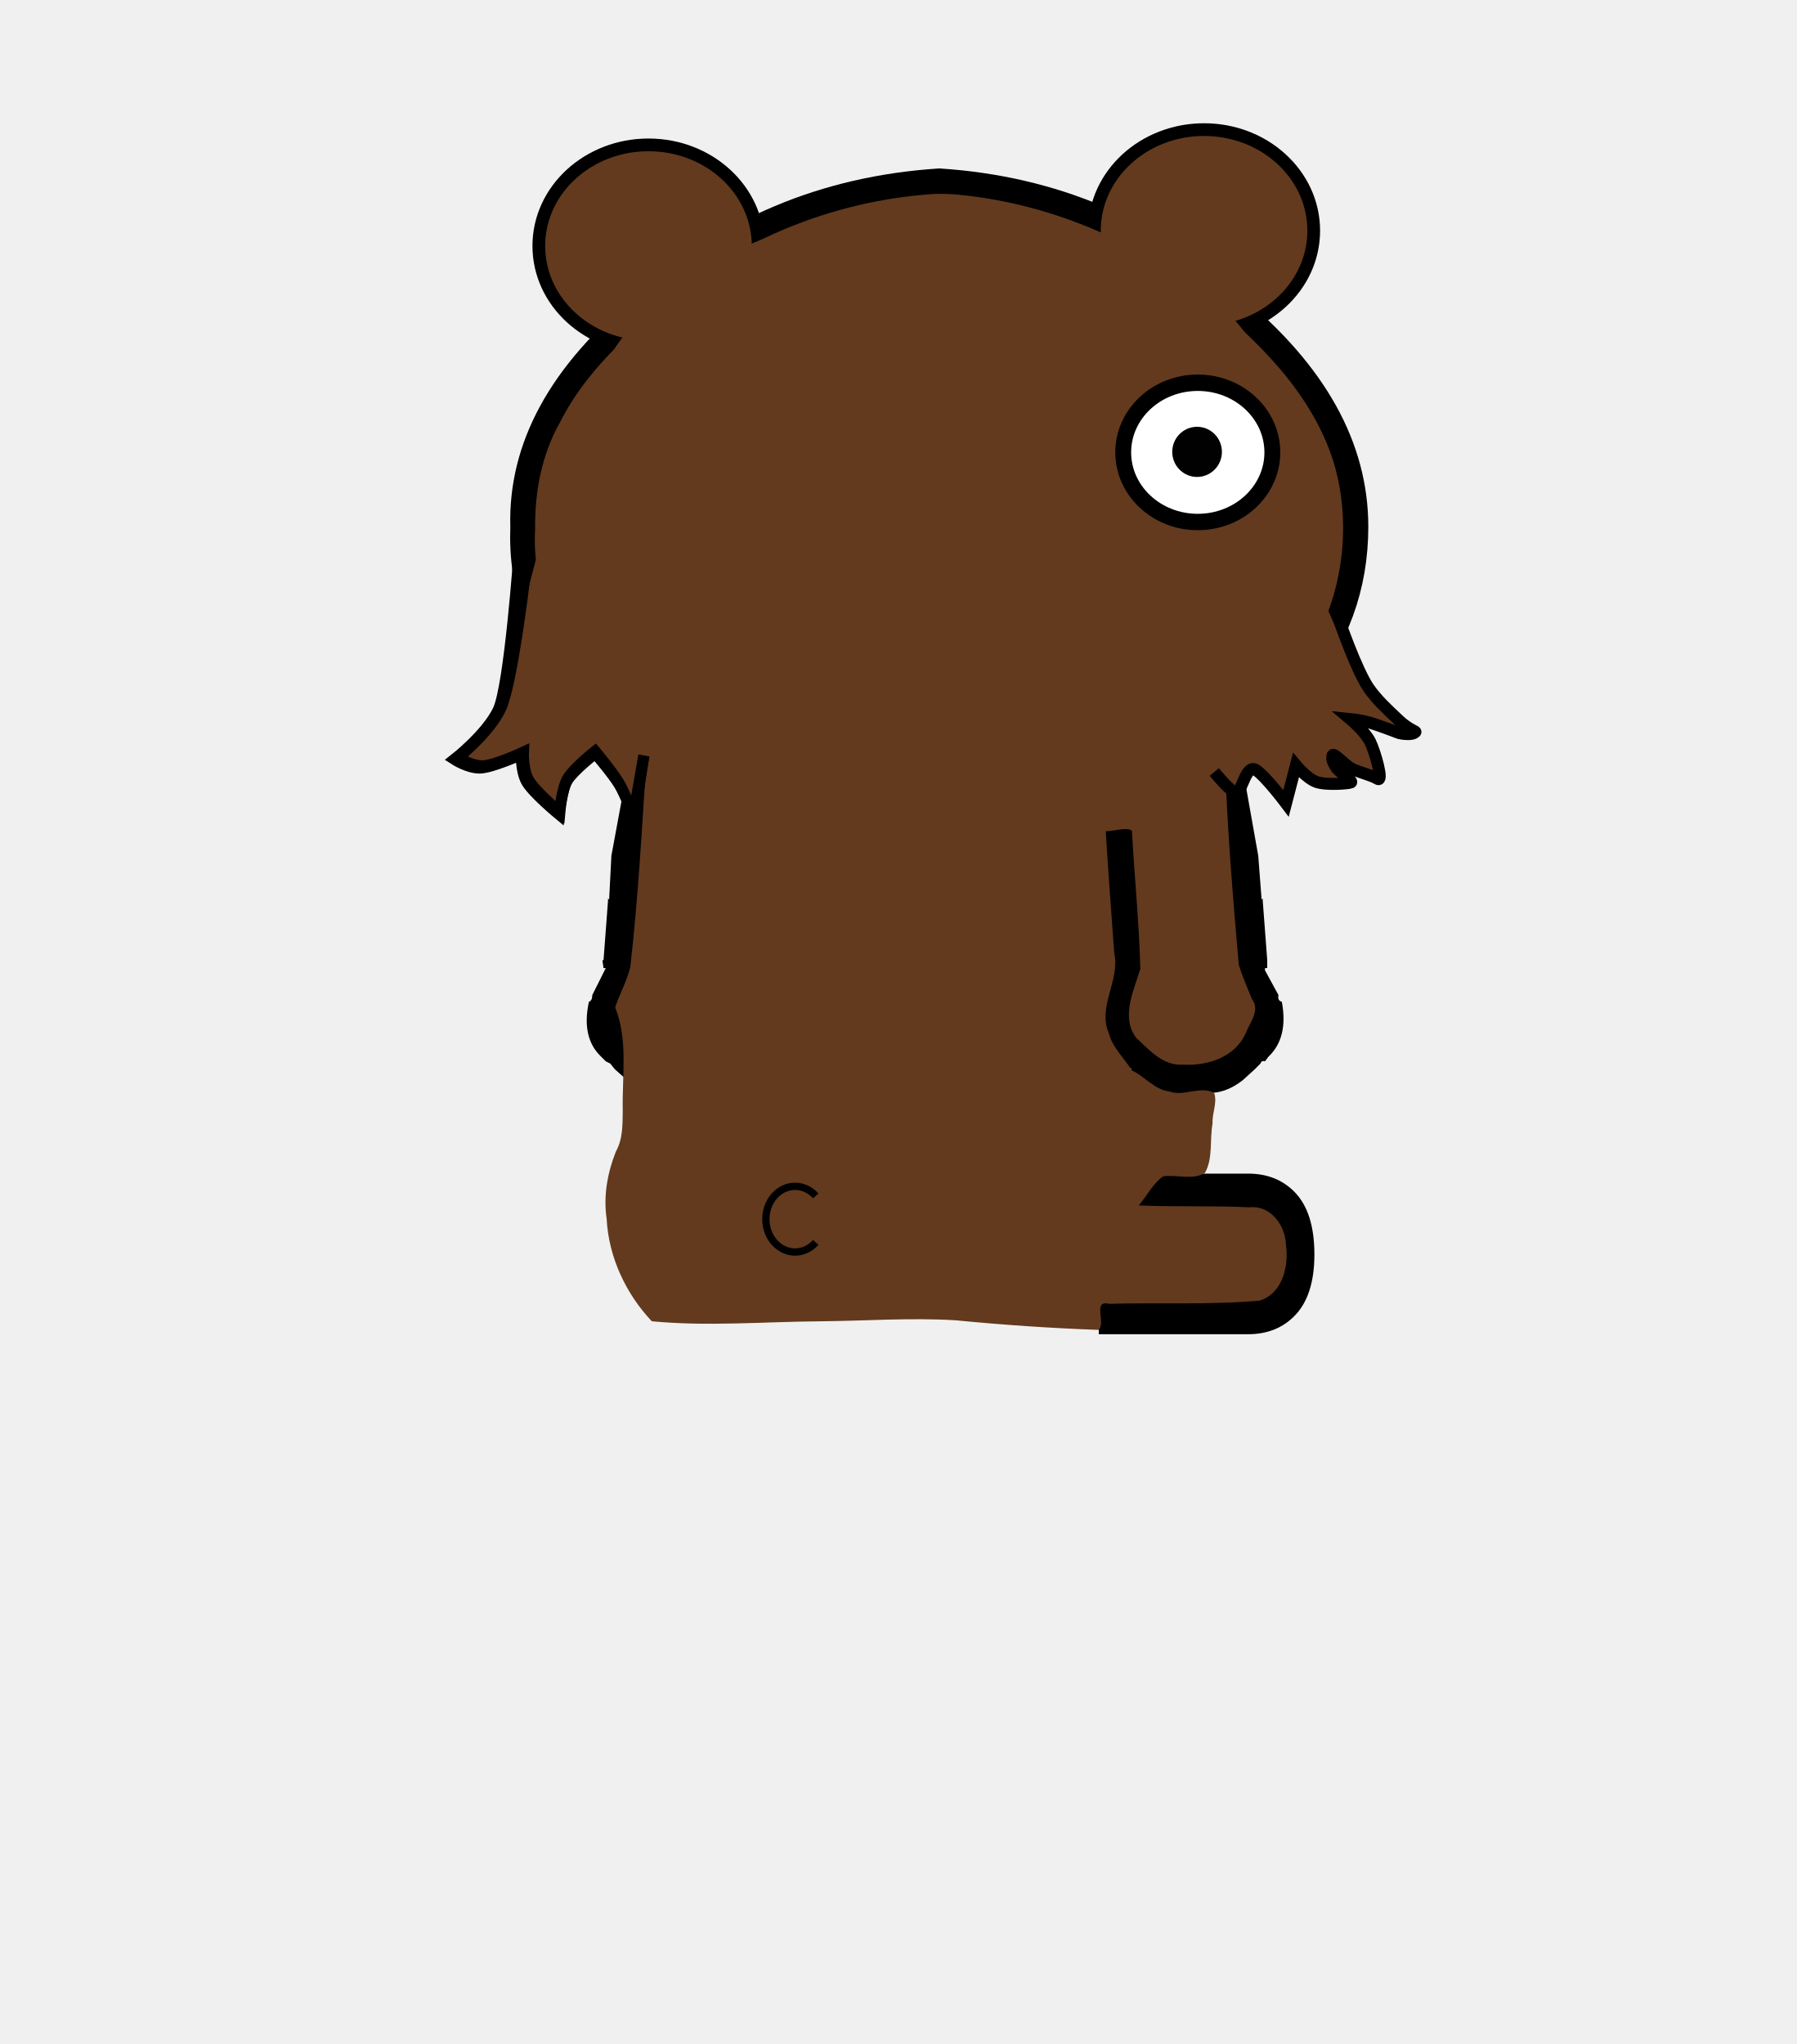
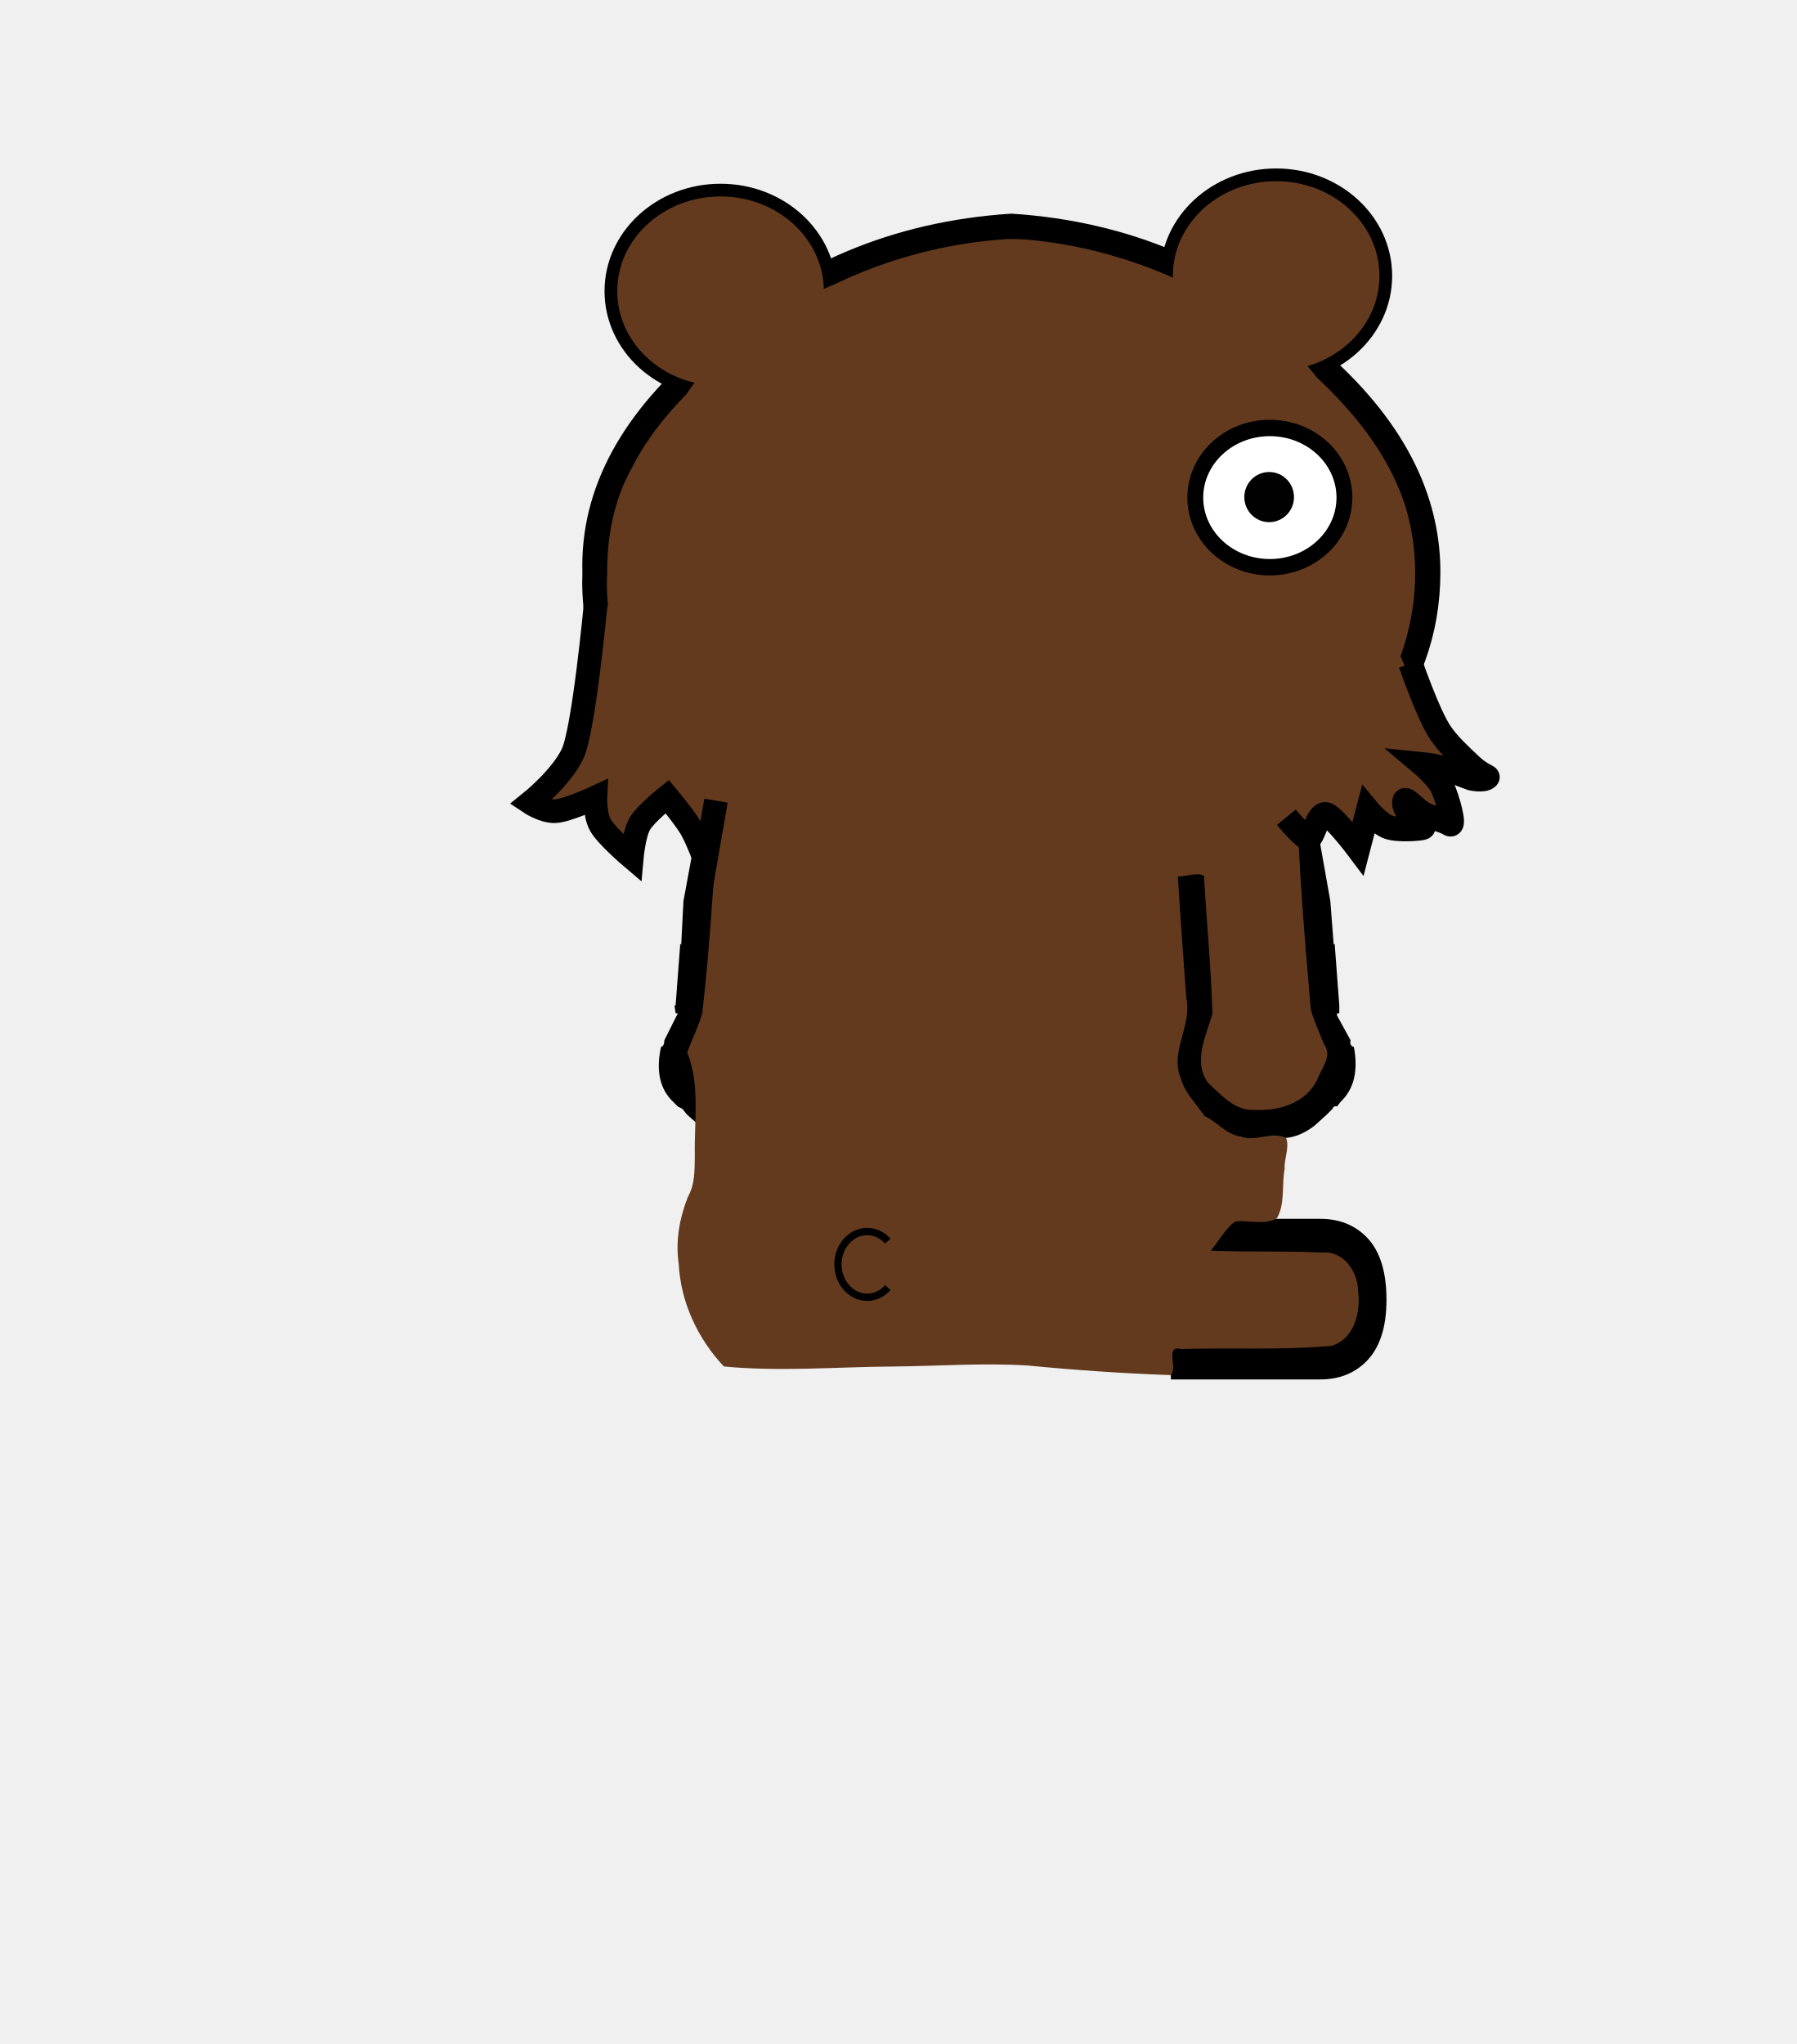
<svg xmlns="http://www.w3.org/2000/svg" xmlns:xlink="http://www.w3.org/1999/xlink" height="182" width="160" version="1.1" id="svg6">
  <defs id="defs3">
    <g id="a">
      <path d="M-15.5-41.55q-2.65-3.1-2.5-7.1-.15-5.3 5.35-9.8Q-7.15-63.5.5-64q7.6.5 13.05 5.55 5.45 4.5 5.45 9.8 0 4-2.6 7.1h.1-.05L13.9-38.5l-.05-.1-.8.05.65 9.65h.15l.25.75.2.5.2.4-.15.45-.3.75-.2.35q-.6.55-1.1.75l-.15.1h-.5q-1.6.3-2.1-.6-1.15-.45-.95-1.9l.4-1.4v-.05l.15-.05-.45-6.45-1.35.1.45 6.3-.5 2q.25 1.65 1.3 2.4-.25.35.15.15 1.1 1.35 3.05.85l.25.05h.2l-.05.45h-.05l-.25 2.95h-.05l-.05.2h-1.9l-1.2 1.55h5.05q.7 0 1.15.4.55.55.55 1.65 0 1.05-.55 1.6-.45.45-1.15.45H7.6v1.2l-6.65-.45-.05-.1-11.55.3-1.6-.15q-1.6-1.8-1.9-3.85l-.1-1.2.05-.95.55-1.85h.1v-.55l.15-.15v-1.35h-.05l-.05-.8v-2.05l-.2-.65-.15-.45.15-.4.25-.5.25-.75h.1l.7-9.65-.85-.05-.4-.05v-.15l-2.05-2.75h.2M-13.8-22l.05.1-.05-.1m3.75-6.45-.05-.05v.05h.05" fill="#fff" fill-rule="evenodd" transform="translate(18.6 64.6)" id="path1" />
      <path d="m13.9-38.5.8 4.5.15 1.95.05-.05v.1l.2 2.65v.35H15v.1l.6 1.1q-.05.25.15.3.3 1.6-.6 2.45l-.15.2q-.15-.05-.2.1l-.25.25-.55.5q-.65.5-1.3.55h-.2l-.25-.05q-1.95.5-3.05-.85-.4.2-.15-.15-1.05-.75-1.3-2.4l.5-2-.45-6.3 1.35-.1.45 6.45-.15.05v.05l-.4 1.4q-.2 1.45.95 1.9.5.9 2.1.6h.5l.15-.1q.5-.2 1.1-.75l.2-.35.3-.75.15-.45-.2-.4-.2-.5-.25-.75h-.15l-.65-9.65.8-.05.05.1m-1.65 18.65h2q1.25 0 2.05.8.9.9.9 2.8 0 1.85-.9 2.75-.8.8-2.05.8H7.6v-1.5h6.6q.7 0 1.15-.45.55-.55.55-1.6 0-1.1-.55-1.65-.45-.4-1.15-.4H9.15l1.2-1.55h1.9M-13.5-24.1l-.45-.4-.2-.25-.2-.1-.2-.2q-.9-.85-.55-2.45.15-.05.15-.3l.55-1.1.05-.1h-.1l-.05-.35h.05l.2-2.65v-.1l.05.05.1-1.95.85-4.6.85.05-.7 9.65h-.1l-.25.75-.25.5-.15.4.15.45.2.65v2.05" fill-rule="evenodd" transform="translate(18.6 64.6)" id="path2" />
      <path d="M3.1 23.05q-2.65-3.1-2.5-7.1-.15-5.3 5.35-9.8Q11.45 1.1 19.1.6q7.6.5 13.05 5.55 5.45 4.5 5.45 9.8 0 4-2.6 7.1" fill="none" stroke="#000" stroke-linecap="round" stroke-linejoin="round" stroke-width="1.2" id="path3" />
    </g>
  </defs>
-   <g transform="matrix(2 0 0 2 82.641 144.2)" id="g6">
-     <use height="51.9" transform="translate(-18.6 -64.6)" width="38.2" xlink:href="#a" id="use3" />
+   <g transform="matrix(2,0,0,2,89.05923,148.2261)" id="g6">
+     <use height="51.9" transform="translate(-18.6,-64.6)" width="38.2" xlink:href="#a" id="use3" />
    <path style="fill:#633a1e;stroke-width:0;stroke-linecap:round;stroke-linejoin:round;paint-order:stroke fill markers" d="m 83.283,17.261 c -9.228,0.582 -18.287,4.3 -25.086,10.605 -3.278,2.789 -6.406,5.885 -8.354,9.779 -1.624,2.886 -2.235,6.2 -2.193,9.483 -0.282,4.788 1.636,9.47 4.565,13.168 0.365,0.419 0.633,0.975 0.112,1.408 -0.834,0.823 0.475,1.733 0.852,2.429 0.782,0.899 1.33,2.022 2.151,2.862 0.694,0.319 1.605,0.107 2.245,0.365 -0.404,6.262 -0.738,12.546 -1.455,18.781 -0.314,1.224 -0.931,2.365 -1.346,3.547 1.176,2.937 0.607,6.137 0.679,9.207 -0.023,1.262 0.018,2.531 -0.62,3.656 -0.745,1.902 -1.116,3.935 -0.814,5.973 0.176,3.405 1.706,6.67 4.021,9.123 5.002,0.477 10.037,0.036 15.051,0.003 4.003,-0.036 8.025,-0.336 12.014,-0.089 4.222,0.413 8.459,0.699 12.698,0.853 0.721,-0.541 -0.555,-2.686 0.924,-2.322 4.471,-0.123 8.967,0.113 13.424,-0.282 2.047,-0.615 2.616,-3.046 2.361,-4.933 -0.037,-1.73 -1.348,-3.577 -3.24,-3.376 -3.28,-0.164 -6.639,-0.025 -9.872,-0.168 0.717,-0.841 1.307,-2.004 2.168,-2.584 1.206,-0.186 2.645,0.368 3.728,-0.314 0.738,-1.312 0.403,-2.962 0.68,-4.403 -0.064,-0.895 0.449,-1.879 0.135,-2.723 -1.276,-0.654 -2.703,0.366 -4.025,-0.131 -1.323,-0.173 -2.197,-1.382 -3.307,-1.866 -0.656,-1.1 -1.708,-1.996 -2.038,-3.299 -1.042,-2.374 1.031,-4.755 0.473,-7.183 -0.254,-3.604 -0.533,-7.216 -0.753,-10.817 0.727,0.016 1.887,-0.417 2.332,-0.039 0.227,4.094 0.637,8.211 0.749,12.29 -0.571,1.915 -1.765,4.304 -0.37,6.142 1.164,1.078 2.371,2.498 4.125,2.391 2.162,0.13 4.621,-0.621 5.594,-2.729 0.389,-1.006 1.368,-2.095 0.577,-3.131 -0.393,-1.004 -0.86,-2.027 -1.162,-3.044 -0.516,-5.898 -1.004,-11.833 -1.216,-17.738 -0.062,-0.534 0.092,-1.288 0.815,-0.938 1.303,0.136 1.843,-1.469 2.671,-2.178 0.688,-1.014 1.803,-1.812 2.292,-2.931 -0.161,-0.409 -0.518,-0.811 -0.215,-1.281 1.155,-2.107 2.777,-3.971 3.578,-6.277 1.613,-4.273 1.829,-9.128 0.491,-13.503 -1.939,-6.022 -6.591,-10.604 -11.375,-14.502 -6.243,-5.284 -14.191,-8.508 -22.323,-9.239 -0.58,-0.039 -1.161,-0.057 -1.742,-0.047 z" id="path6" transform="matrix(0.5,0,0,0.5,-41.3205,-72.1)" />
    <g id="g1" style="display:inline" transform="matrix(0.7060346,0,0,0.7297921,66.58281,-97.38805)">
      <ellipse style="display:inline;fill:#ffffff;fill-opacity:1;stroke:#000000;stroke-opacity:1" id="path30-1" cx="-77.298" cy="62.248" rx="4.702" ry="4.248" />
      <ellipse style="display:inline;fill:#010101;fill-opacity:1;stroke:none;stroke-width:0.346;stroke-opacity:1" id="path30-3" cx="-77.342" cy="62.217" rx="1.566" ry="1.53" />
    </g>
    <g id="gikopoipoi_eyes_closed-1-6" style="display:none;fill:#ffffff" fill="none" stroke="#000000" stroke-linecap="round" stroke-linejoin="round" transform="matrix(0.5,0,0,0.5,-43.45932,-66.79929)">
      <path d="m 108.077,29.676 h 6.3" stroke-width="3" id="path5-5" />
    </g>
    <g id="g45-6" style="display:inline;fill:#633a1e;fill-opacity:1" transform="translate(-61.65197,21.53735)">
      <ellipse style="display:inline;fill:#633a1e;fill-opacity:1;stroke:#000000;stroke-width:1.132;stroke-linecap:round;stroke-linejoin:round;stroke-dasharray:none;stroke-opacity:1;paint-order:stroke fill markers" id="path42-28-8" cx="-73.94" cy="-83.369" rx="4.599" ry="4.215" transform="scale(-1,1)" />
    </g>
    <g id="g47-8" style="display:inline" transform="translate(-0.8820837,-0.673004)">
      <ellipse style="fill:#633a1e;fill-opacity:1;stroke:#000000;stroke-width:1.132;stroke-linecap:round;stroke-linejoin:round;stroke-dasharray:none;stroke-opacity:1;paint-order:stroke fill markers" id="ellipse43-8" cx="-11.567" cy="-60.479" rx="4.599" ry="4.215" />
    </g>
    <g id="g37-0" transform="matrix(-0.5,0,0,0.5,40.60601,-76.30186)" style="display:inline">
      <path style="display:inline;fill:#633a1e;fill-opacity:1;stroke:none;stroke-width:0.836;stroke-opacity:1" d="m 45.585,62.76 c 0,0 -1.632,3.876 -2.896,5.561 -0.828,1.104 -2.354,2.918 -3.588,3.986 -0.929,0.804 -1.745,1.028 -1.683,1.088 0.385,0.372 1.644,0.107 1.644,0.107 0,0 2.383,-0.838 3.231,-1.042 0.848,-0.203 1.808,-0.29 1.808,-0.29 0,0 -1.531,1.185 -2.043,2.144 -0.513,0.959 -1.407,3.856 -0.758,3.488 0.649,-0.368 1.895,-0.599 2.666,-0.972 0.771,-0.373 1.297,-1.57 1.376,-1.169 0.078,0.401 -0.035,0.483 -0.329,0.935 -0.295,0.452 -1.234,1.433 -0.998,1.542 0.236,0.11 2.015,0.105 2.991,-0.224 0.977,-0.33 1.296,-0.54 1.296,-0.54 l 0.652,3.059 c 0,0 2.299,-2.984 3.275,-3.523 0.976,-0.539 0.929,2.51 1.406,2.576 0.477,0.066 2.771,-2.551 2.771,-2.551" id="path35-1-0" />
-       <path style="display:inline;fill:none;fill-opacity:1;stroke:#000000;stroke-width:1.064;stroke-dasharray:none;stroke-opacity:1" d="m 44.664,63.469 c 0,0 -1.578,4.593 -2.677,6.188 -0.72,1.045 -1.637,1.886 -2.71,2.897 -0.808,0.761 -1.517,0.973 -1.463,1.029 0.334,0.352 1.43,0.101 1.43,0.101 0,0 2.072,-0.793 2.809,-0.986 0.737,-0.192 1.571,-0.275 1.571,-0.275 0,0 -1.331,1.121 -1.776,2.029 -0.446,0.908 -1.223,3.65 -0.659,3.301 0.564,-0.349 1.647,-0.567 2.317,-0.92 0.67,-0.353 1.635,-1.522 1.703,-1.142 0.068,0.38 -0.063,0.6 -0.319,1.027 -0.256,0.427 -1.547,1.249 -1.342,1.353 0.205,0.104 2.248,0.264 3.097,-0.048 0.849,-0.312 1.811,-1.478 1.811,-1.478 l 0.883,3.39 c 0,0 1.862,-2.479 2.71,-2.989 0.848,-0.51 1.264,2.007 1.679,2.07 0.415,0.062 2,-1.873 2,-1.873" id="path35-14" />
+       <path style="display:inline;fill:none;fill-opacity:1;stroke:#000000;stroke-width:2.164;stroke-dasharray:none;stroke-opacity:1" d="m 44.664,63.469 c 0,0 -1.578,4.593 -2.677,6.188 -0.72,1.045 -1.637,1.886 -2.71,2.897 -0.808,0.761 -1.517,0.973 -1.463,1.029 0.334,0.352 1.43,0.101 1.43,0.101 0,0 2.072,-0.793 2.809,-0.986 0.737,-0.192 1.571,-0.275 1.571,-0.275 0,0 -1.331,1.121 -1.776,2.029 -0.446,0.908 -1.223,3.65 -0.659,3.301 0.564,-0.349 1.647,-0.567 2.317,-0.92 0.67,-0.353 1.635,-1.522 1.703,-1.142 0.068,0.38 -0.063,0.6 -0.319,1.027 -0.256,0.427 -1.547,1.249 -1.342,1.353 0.205,0.104 2.248,0.264 3.097,-0.048 0.849,-0.312 1.811,-1.478 1.811,-1.478 l 0.883,3.39 c 0,0 1.862,-2.479 2.71,-2.989 0.848,-0.51 1.264,2.007 1.679,2.07 0.415,0.062 2,-1.873 2,-1.873" id="path35-14" />
    </g>
    <path style="display:inline;fill:none;fill-opacity:1;stroke:#000000;stroke-width:0.51;stroke-dasharray:none;stroke-opacity:1" d="m -18.202,-47.482 c 0,0 -0.418,5.933 -0.932,7.003 -0.513,1.07 -1.942,2.186 -1.942,2.186 0,0 0.576,0.374 1.101,0.378 0.524,0.004 1.878,-0.61 1.878,-0.61 0,0 -0.036,0.715 0.216,1.198 0.251,0.484 1.446,1.472 1.446,1.472 0,0 0.096,-1.048 0.366,-1.5 0.27,-0.452 1.253,-1.212 1.253,-1.212 0,0 0.79,0.922 1.081,1.402 0.291,0.48 0.667,1.478 0.667,1.478 l 0.387,-2.732" id="path36-5-7" />
    <g id="g38-5" transform="matrix(-0.5,0,0,0.5,40.60601,-76.30186)" style="display:inline">
      <path style="display:inline;fill:#633a1e;fill-opacity:1;stroke:none;stroke-width:1.008;stroke-dasharray:none;stroke-opacity:1" d="m 115.988,57.708 c 0,0 1.233,4.367 1.358,5.806 0.125,1.439 1.197,6.196 2.039,7.998 0.842,1.802 3.697,2.99 3.353,4.29 -0.344,1.299 -0.689,0.835 -1.711,0.844 -1.022,0.009 -2.76,-1.758 -3.661,-1.22 -0.901,0.537 0.069,1.43 -0.421,2.399 -0.49,0.968 -1.685,2.93 -2.837,2.617 -1.152,-0.313 -0.17,-1.768 -0.696,-2.673 -0.526,-0.905 -1.287,-2.51 -2.443,-2.427 -1.156,0.084 -1.54,1.846 -2.108,2.807 -0.568,0.961 -0.237,2.604 -1.465,2.621 -1.229,0.016 -0.514,-5.065 -0.514,-5.065" id="path36-4-2" />
-       <path style="display:inline;fill:none;fill-opacity:1;stroke:#000000;stroke-width:1.008;stroke-dasharray:none;stroke-opacity:1" d="m 117.199,60.309 c 0,0 1.076,9.025 2.077,11.167 1.001,2.142 3.787,4.376 3.787,4.376 0,0 -1.124,0.749 -2.146,0.757 -1.022,0.009 -3.661,-1.22 -3.661,-1.22 0,0 0.069,1.43 -0.421,2.399 -0.49,0.968 -2.819,2.946 -2.819,2.946 0,0 -0.187,-2.097 -0.713,-3.002 -0.526,-0.905 -2.443,-2.427 -2.443,-2.427 0,0 -1.54,1.846 -2.108,2.807 -0.568,0.961 -1.301,2.958 -1.301,2.958 l -0.937,-5.399" id="path36-0" />
+       <path style="display:inline;fill:none;fill-opacity:1;stroke:#000000;stroke-width:2.108;stroke-dasharray:none;stroke-opacity:1" d="m 117.217,58.044 c 0,0 1.058,11.29 2.059,13.432 1.001,2.142 3.787,4.376 3.787,4.376 0,0 -1.124,0.749 -2.146,0.757 -1.022,0.009 -3.661,-1.22 -3.661,-1.22 0,0 0.069,1.43 -0.421,2.399 -0.49,0.968 -2.819,2.946 -2.819,2.946 0,0 -0.187,-2.097 -0.713,-3.002 -0.526,-0.905 -2.443,-2.427 -2.443,-2.427 0,0 -1.54,1.846 -2.108,2.807 -0.568,0.961 -1.301,2.958 -1.301,2.958 l -0.937,-5.399" id="path36-0" />
      <path style="fill:#633a1e;fill-opacity:1;stroke-width:0;stroke-linecap:round;stroke-linejoin:round;paint-order:stroke fill markers" d="m 109.154,39.481 c -2.911,-4.4 -7.617,-7.465 -13.362,-9.865 l -3.986,2.715 12.3,9.909 z" id="path7" />
    </g>
    <path style="display:inline;fill:#633a1e;fill-opacity:1;stroke-width:0;stroke-linecap:round;stroke-linejoin:round;paint-order:stroke fill markers" d="m 14.3,-57.014 c -1.456,-2.2 -4.332,-3.794 -7.204,-4.994 l -1.592,1.499 6.15,4.955 z" id="path7-0" />
+     <path d="m 72.638,110.624 a 2.6,2.924 0 0 1 -3.68,0 2.6,2.924 0 0 1 0,-4.136 2.6,2.924 0 0 1 3.68,0" fill="#ffffff" fill-rule="evenodd" stroke="#999999" stroke-width="0.65" id="path6-0" style="fill:#633a1e;fill-opacity:1;stroke:#000000;stroke-opacity:1" transform="matrix(0.5,0,0,0.5,-41.3205,-72.1)" />
  </g>
-   <path d="m 72.638,110.624 a 2.6,2.924 0 0 1 -3.68,0 2.6,2.924 0 0 1 0,-4.136 2.6,2.924 0 0 1 3.68,0" fill="#ffffff" fill-rule="evenodd" stroke="#999999" stroke-width="0.65" id="path6-0" style="fill:#633a1e;fill-opacity:1;stroke:#000000;stroke-opacity:1" />
</svg>
